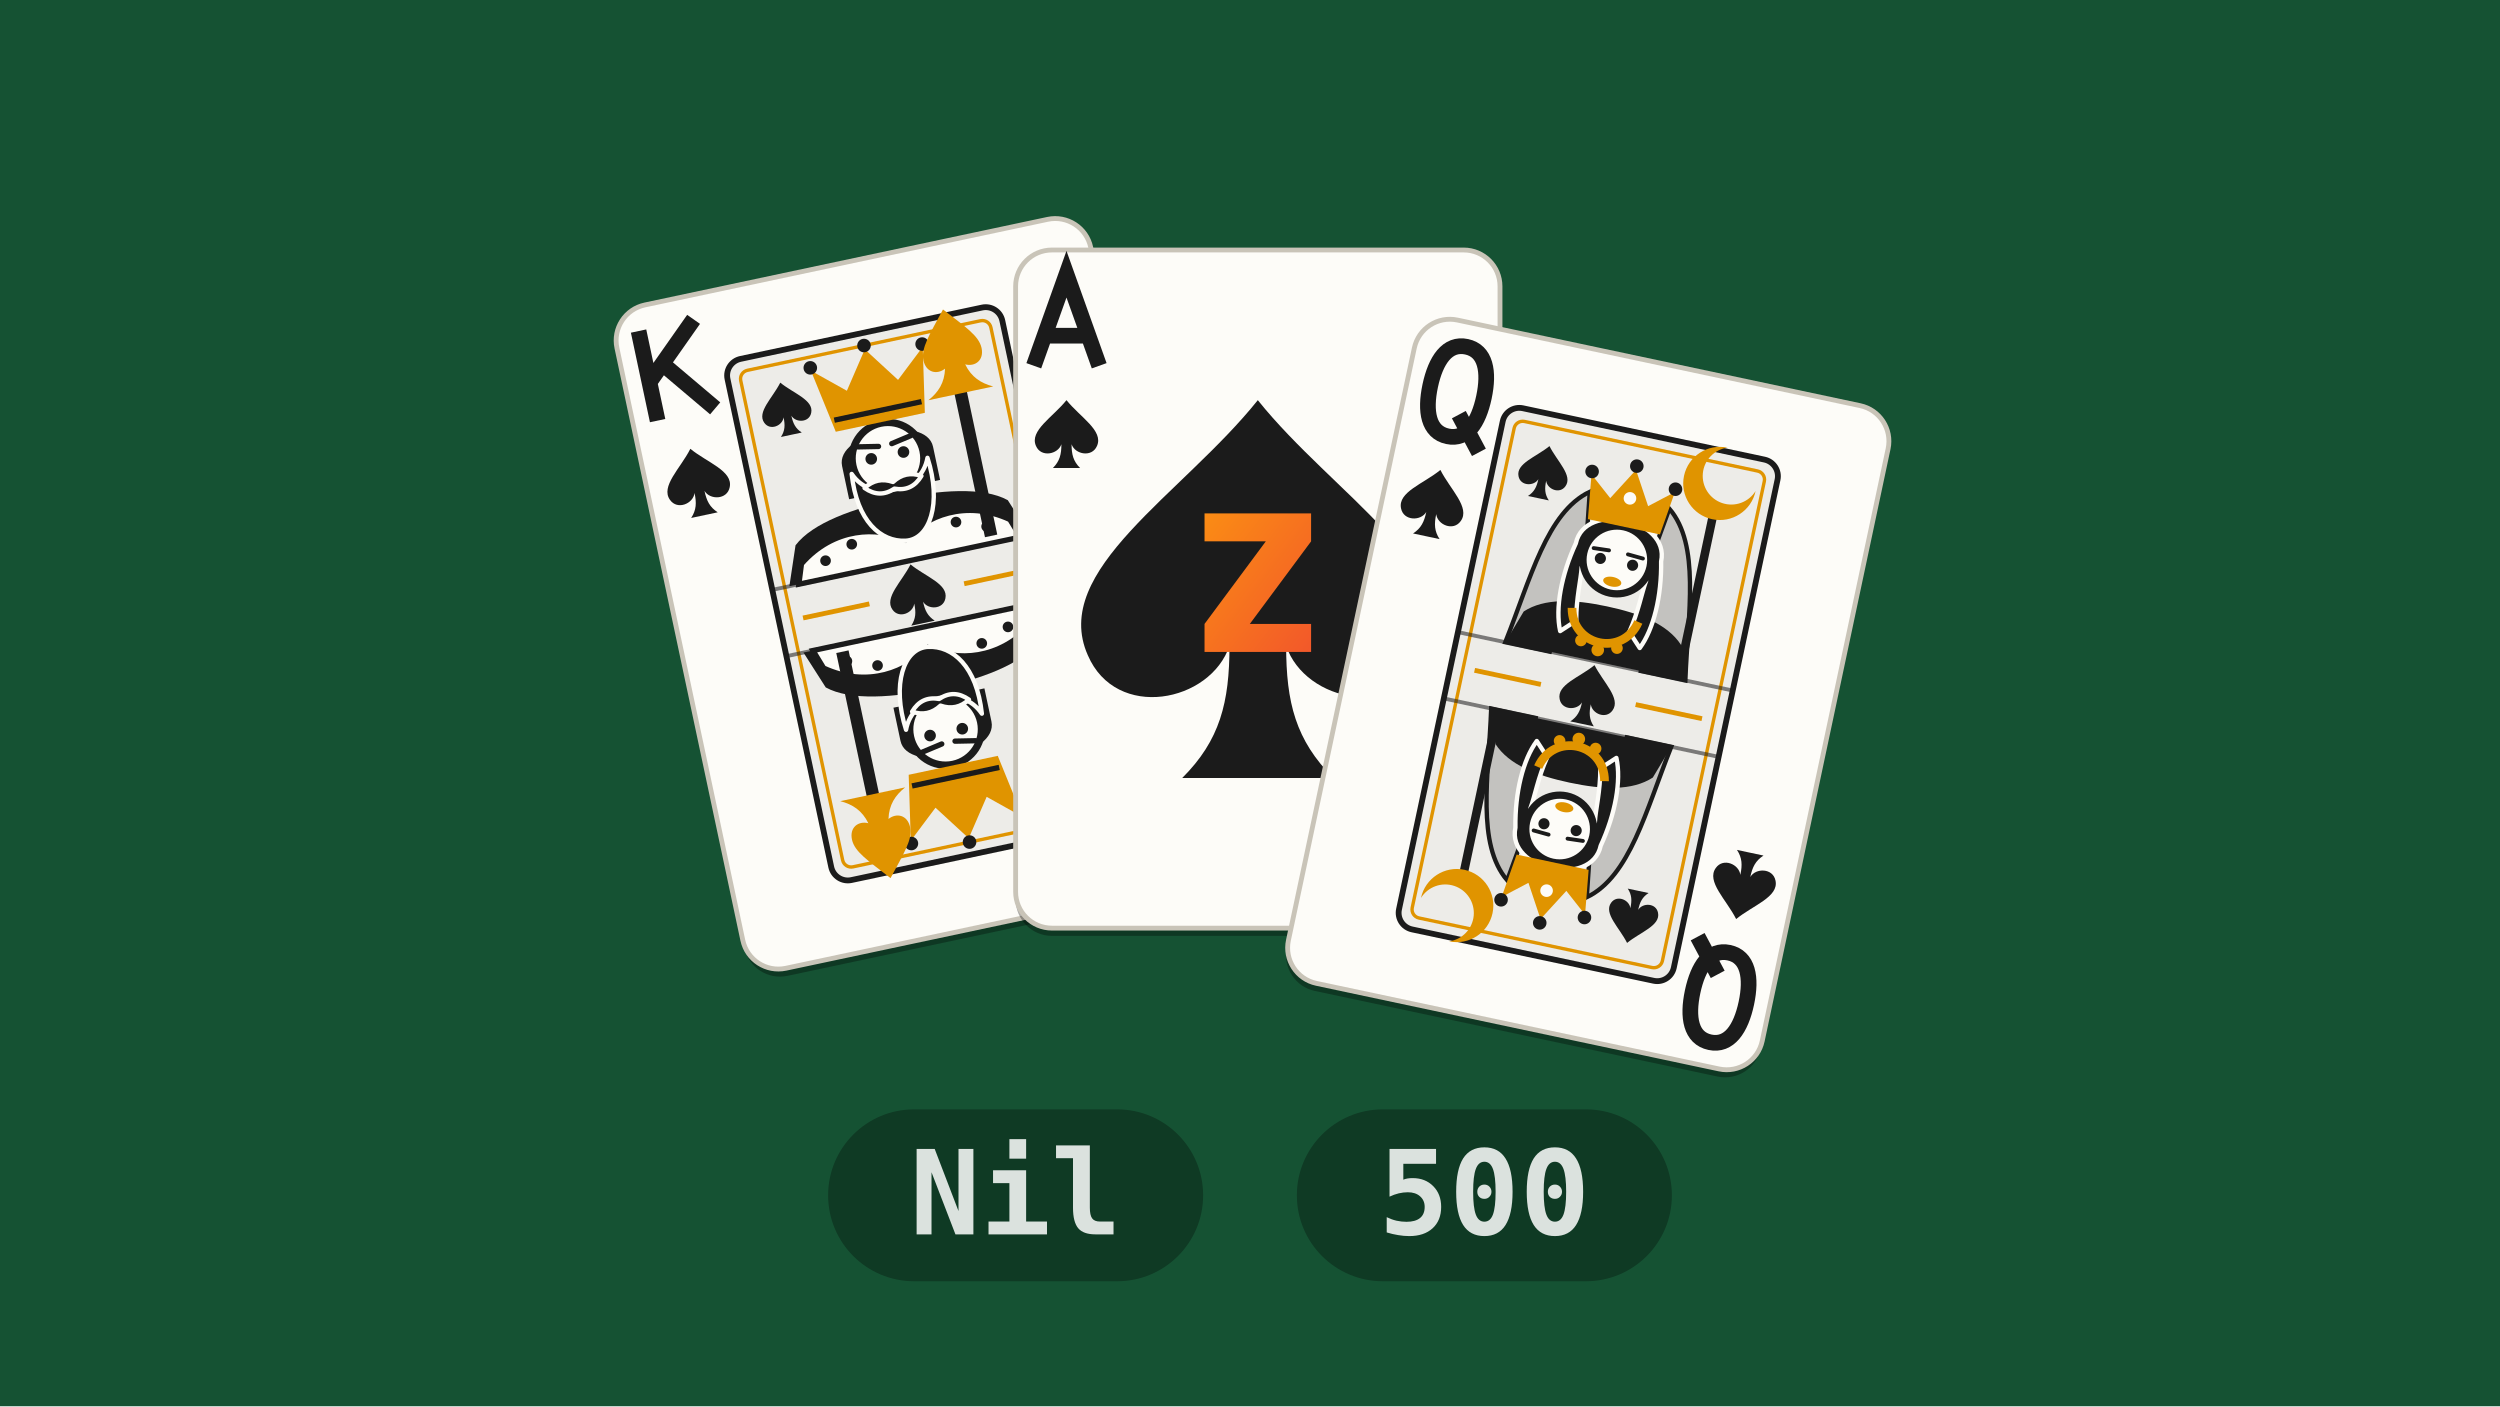
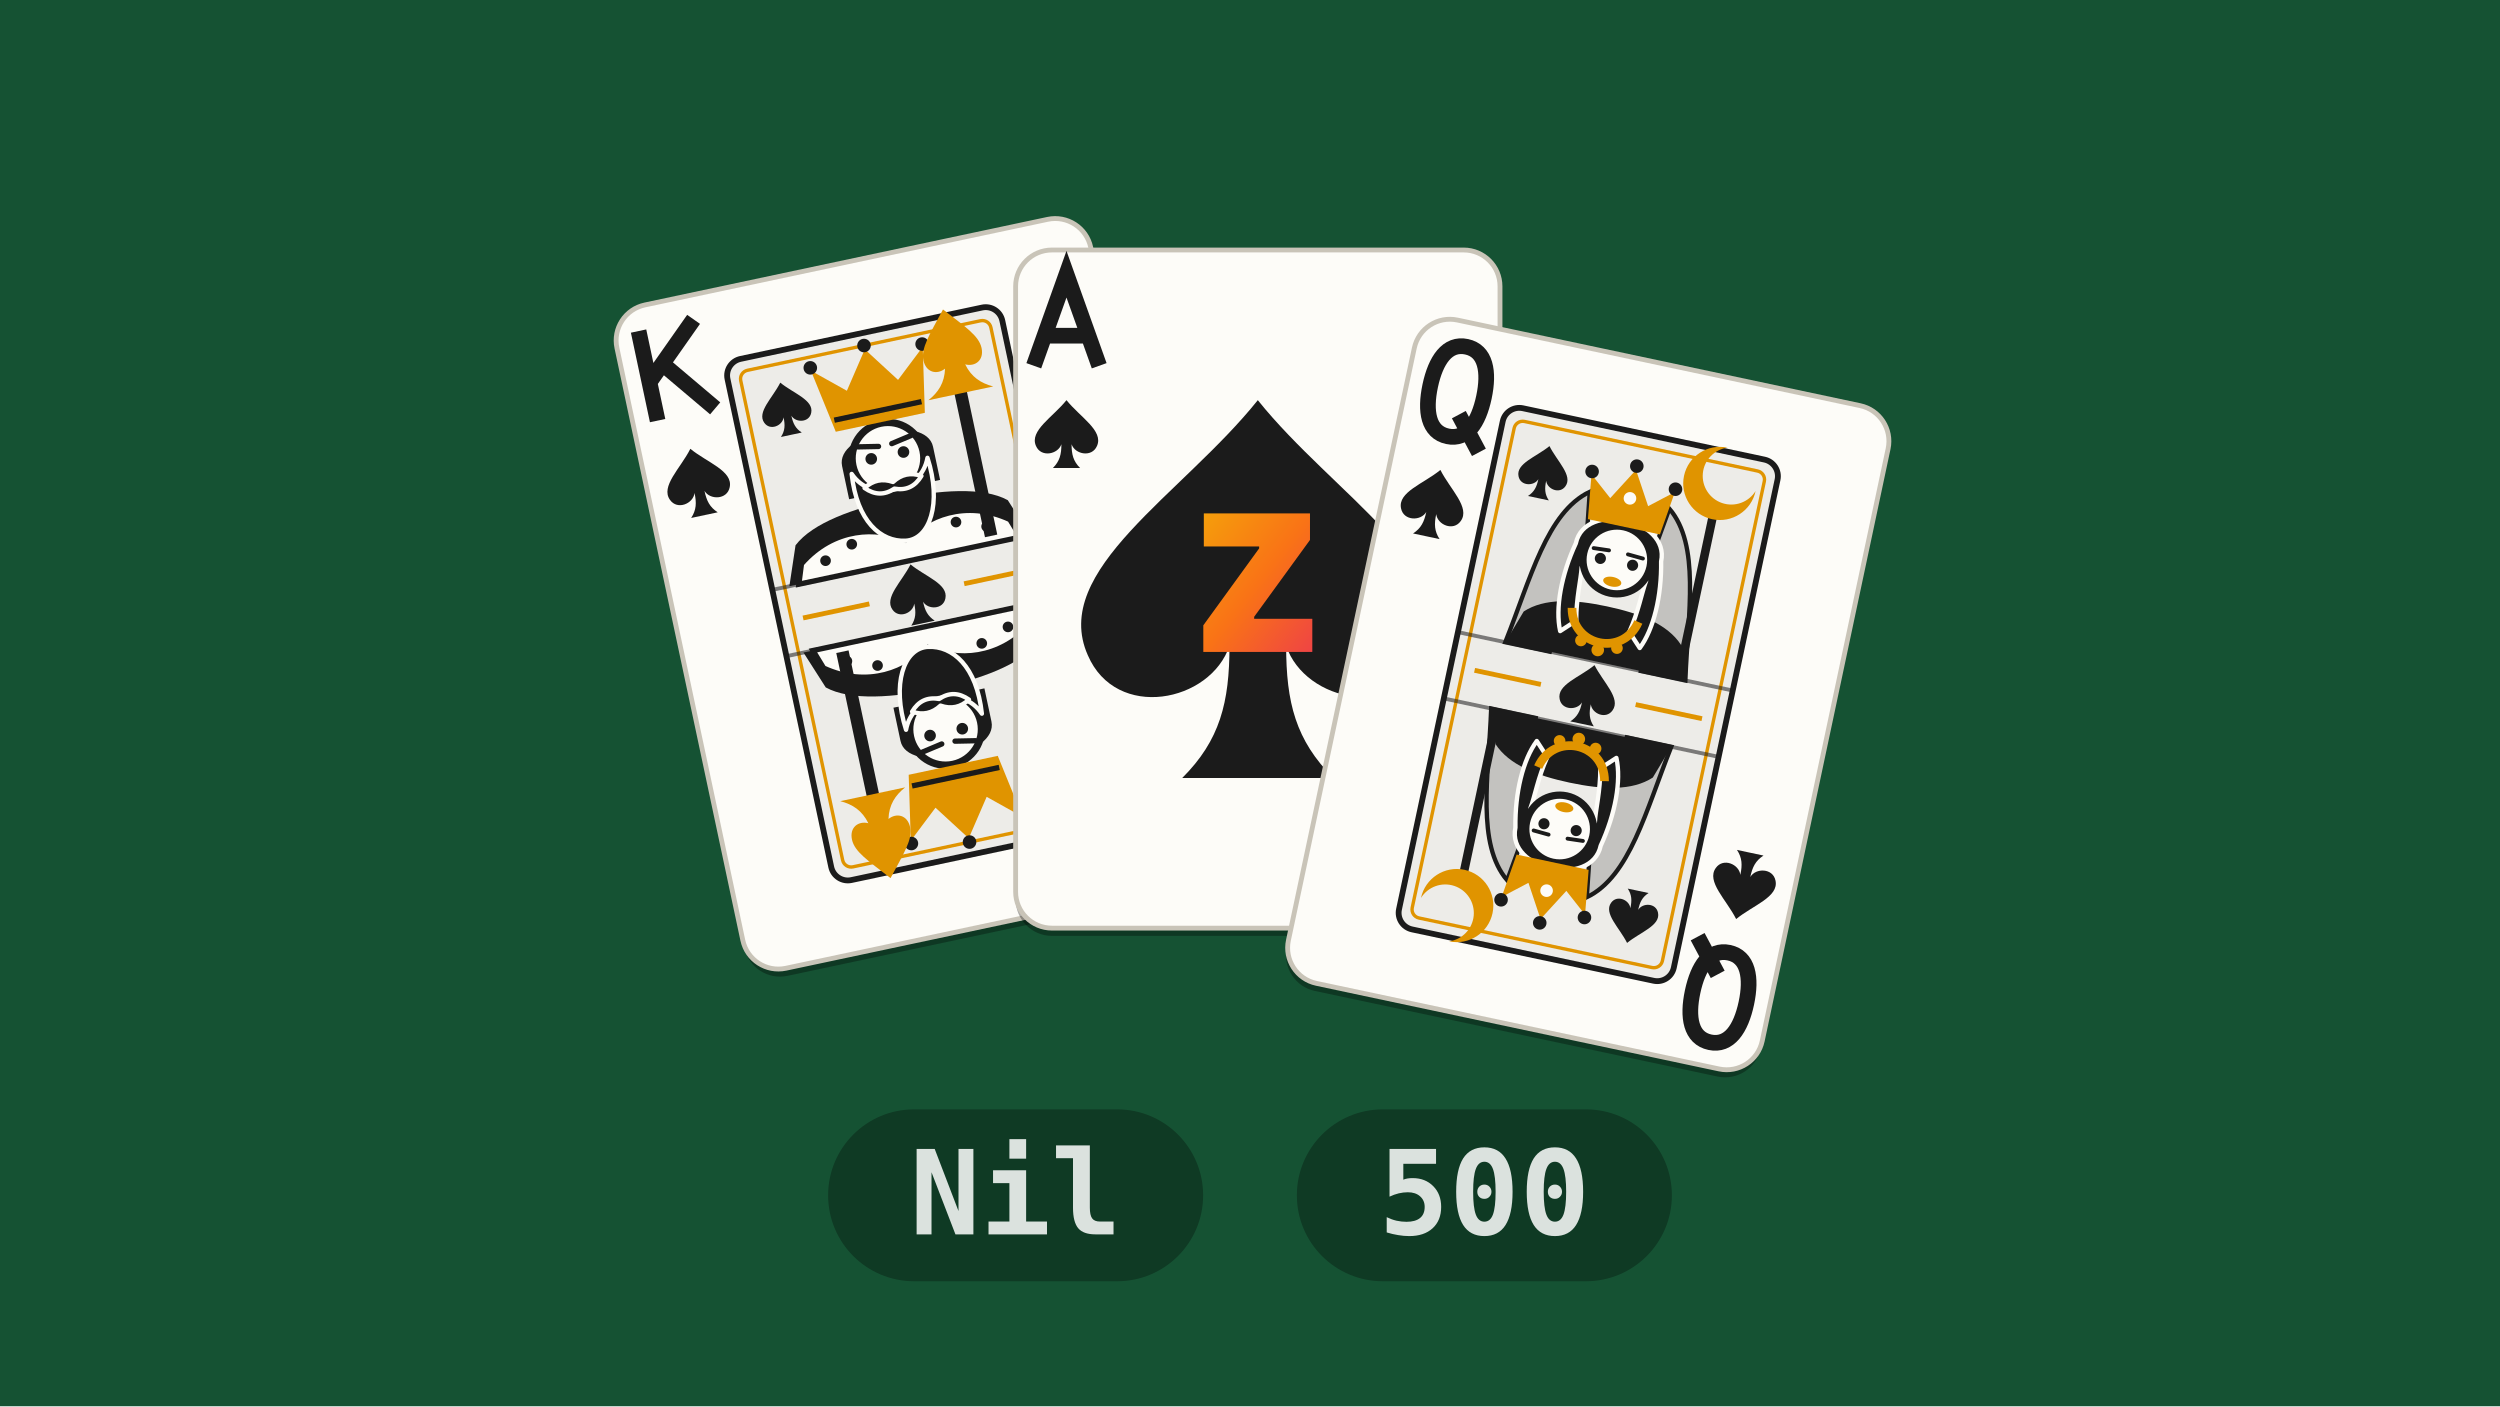
<svg xmlns="http://www.w3.org/2000/svg" width="320" height="180" viewBox="0 0 320 180">
  <defs>
    <symbol id="zc-s-3" overflow="visible">
      <path d="M0-10C-4-5-11-1-9 3.5-7.5 7-2.5 6-1.5 3-1.5 6-2 8-4 10h8C2 8 1.5 6 1.5 3 2.5 6 7.5 7 9 3.5 11-1 4-5 0-10z" />
    </symbol>
    <linearGradient id="zc-g-mark" x1="0" y1="0" x2="1" y2="1">
-       <stop offset="0" stop-color="#fb8c14" />
-       <stop offset="1" stop-color="#f2582a" />
+       <stop offset="0" stop-color="#f59e0b" />
+       <stop offset=".5" stop-color="#f97316" />
+       <stop offset="1" stop-color="#ef4444" />
    </linearGradient>
  </defs>
  <rect width="320" height="180" fill="#155233" />
  <g transform="translate(78 40) rotate(-12) scale(0.62)" style="color:#1b1b1b">
    <rect y="1.6" width="100" height="140" rx="7.5" fill="rgba(0,0,0,0.32)" />
    <rect width="100" height="140" rx="7.5" fill="#fdfcf8" stroke="#c9c4b8" />
    <svg width="100" height="140" viewBox="0 0 100 140" fill="currentColor" aria-hidden="true">
      <g class="zc-idx-std">
        <path transform="translate(3.75 5) scale(1.35)" d="M1 0V14M9.6 0 1 8M3.8 6 10 14" fill="none" stroke="currentColor" stroke-width="2.4" stroke-linejoin="miter" stroke-miterlimit="6" />
        <g transform="translate(10.5 38) scale(0.7)">
          <use href="#zc-s-3" />
        </g>
      </g>
      <g class="zc-idx-std" transform="rotate(180 50 70)">
        <path transform="translate(3.75 5) scale(1.35)" d="M1 0V14M9.6 0 1 8M3.8 6 10 14" fill="none" stroke="currentColor" stroke-width="2.4" stroke-linejoin="miter" stroke-miterlimit="6" />
        <g transform="translate(10.5 38) scale(0.7)">
          <use href="#zc-s-3" />
        </g>
      </g>
      <g class="zc-idx-row" display="none">
        <path transform="translate(4 5) scale(2.1)" d="M1 0V14M9.6 0 1 8M3.8 6 10 14" fill="none" stroke="currentColor" stroke-width="2.4" stroke-linejoin="miter" stroke-miterlimit="6" />
        <g transform="translate(60 21) scale(1.25)">
          <use href="#zc-s-3" />
        </g>
      </g>
      <g class="zc-big">
        <rect x="21" y="15" width="58" height="110" rx="3.5" fill="currentColor" fill-opacity="0.07" stroke="currentColor" stroke-width="1.2" />
        <rect class="zc-fine" x="23.6" y="17.6" width="52.8" height="104.8" rx="1.8" fill="none" stroke="#e09400" stroke-width="0.7" />
        <path d="M21 63H79" stroke="currentColor" stroke-width="0.8" opacity="0.55" />
        <path d="M21 77H79" stroke="currentColor" stroke-width="0.8" opacity="0.55" />
        <path d="M26 70H40M60 70H74" stroke="#e09400" stroke-width="1" />
        <g transform="translate(50 70) scale(0.62)">
          <use href="#zc-s-3" />
        </g>
        <g>
          <path d="M24.6 63 27.6 55C32 51.2 41 50 50 50S68 51.2 72.4 55L75.4 63z" />
          <path d="M28 59C36 53 45 54.6 50 58.6 55 54.6 64 53 72 59L73.4 63H26.6z" fill="#fdfcf8" stroke="currentColor" stroke-width="1.1" />
          <g fill="currentColor">
            <circle cx="33" cy="59.4" r="1.1" />
            <circle cx="39" cy="57.2" r="1.1" />
            <circle cx="61" cy="57.2" r="1.1" />
            <circle cx="67" cy="59.4" r="1.1" />
          </g>
          <path d="M40.4 41C40.4 34 59.6 34 59.6 41V48H40.4z" />
          <circle cx="50" cy="41.4" r="7.4" fill="#fdfcf8" stroke="currentColor" stroke-width="1.5" />
          <path d="M42 43C41 52.8 45 58 50 58.8S59 52.8 58 43C56.6 46.4 53.6 48 50 48S43.4 46.4 42 43z" stroke="#fdfcf8" stroke-width="0.9" stroke-linejoin="round" />
          <path d="M44 46.4Q47 44.6 50 46.4Q53 44.6 56 46.4Q53.4 49.2 50 47.8Q46.6 49.2 44 46.4z" stroke="#fdfcf8" stroke-width="0.9" stroke-linejoin="round" />
          <circle cx="46.6" cy="40.8" r="1.2" />
          <circle cx="53.4" cy="40.8" r="1.2" />
          <path d="M44.4 37.8 48.6 38.6M55.6 37.8 51.4 38.6" fill="none" stroke="currentColor" stroke-linecap="round" stroke-width="1.1" />
          <path d="M40.6 33.8 38.2 20.4 44.6 26 50 18.4 55.4 26 61.8 20.4 59.4 33.8z" fill="#e09400" />
          <path d="M40.8 31.4H59.2" stroke="currentColor" stroke-width="1.1" fill="none" />
          <g class="zc-fine">
            <circle cx="38.2" cy="19.8" r="1.4" />
            <circle cx="50" cy="17.6" r="1.4" />
            <circle cx="61.8" cy="19.8" r="1.4" />
          </g>
          <g transform="translate(67.5 61.5) scale(1.18) translate(-70 -61.5)">
            <path d="M70 61.5V34" stroke="currentColor" stroke-width="2.2" fill="none" />
            <path d="M70 21C66.8 24.8 64.8 26.8 64.8 29 64.8 31.2 66.6 32 68.2 31.2 67.6 33.6 66.2 35 64.2 36H75.8C73.8 35 72.4 33.6 71.8 31.2 73.4 32 75.2 31.2 75.2 29 75.2 26.8 73.2 24.8 70 21z" fill="#e09400" />
          </g>
          <g transform="translate(31.5 27) scale(0.55)">
            <use href="#zc-s-3" />
          </g>
        </g>
        <g transform="rotate(180 50 70)">
          <path d="M24.6 63 27.6 55C32 51.2 41 50 50 50S68 51.2 72.4 55L75.4 63z" />
          <path d="M28 59C36 53 45 54.6 50 58.6 55 54.6 64 53 72 59L73.4 63H26.6z" fill="#fdfcf8" stroke="currentColor" stroke-width="1.1" />
          <g fill="currentColor">
            <circle cx="33" cy="59.4" r="1.1" />
            <circle cx="39" cy="57.2" r="1.1" />
            <circle cx="61" cy="57.2" r="1.1" />
            <circle cx="67" cy="59.4" r="1.1" />
          </g>
          <path d="M40.4 41C40.4 34 59.6 34 59.6 41V48H40.4z" />
          <circle cx="50" cy="41.4" r="7.4" fill="#fdfcf8" stroke="currentColor" stroke-width="1.5" />
          <path d="M42 43C41 52.8 45 58 50 58.8S59 52.8 58 43C56.6 46.4 53.6 48 50 48S43.4 46.4 42 43z" stroke="#fdfcf8" stroke-width="0.9" stroke-linejoin="round" />
          <path d="M44 46.4Q47 44.6 50 46.4Q53 44.6 56 46.4Q53.4 49.2 50 47.8Q46.6 49.2 44 46.4z" stroke="#fdfcf8" stroke-width="0.9" stroke-linejoin="round" />
          <circle cx="46.6" cy="40.8" r="1.2" />
          <circle cx="53.4" cy="40.8" r="1.2" />
          <path d="M44.4 37.8 48.6 38.6M55.6 37.8 51.4 38.6" fill="none" stroke="currentColor" stroke-linecap="round" stroke-width="1.1" />
          <path d="M40.6 33.8 38.2 20.4 44.6 26 50 18.4 55.4 26 61.8 20.4 59.4 33.8z" fill="#e09400" />
          <path d="M40.8 31.4H59.2" stroke="currentColor" stroke-width="1.1" fill="none" />
          <g class="zc-fine">
            <circle cx="38.2" cy="19.8" r="1.4" />
            <circle cx="50" cy="17.6" r="1.4" />
            <circle cx="61.8" cy="19.8" r="1.4" />
          </g>
          <g transform="translate(67.5 61.5) scale(1.18) translate(-70 -61.5)">
            <path d="M70 61.5V34" stroke="currentColor" stroke-width="2.2" fill="none" />
            <path d="M70 21C66.8 24.8 64.8 26.8 64.8 29 64.8 31.2 66.6 32 68.2 31.2 67.6 33.6 66.2 35 64.2 36H75.8C73.8 35 72.4 33.6 71.8 31.2 73.4 32 75.2 31.2 75.2 29 75.2 26.8 73.2 24.8 70 21z" fill="#e09400" />
          </g>
          <g transform="translate(31.5 27) scale(0.55)">
            <use href="#zc-s-3" />
          </g>
        </g>
      </g>
      <g class="zc-small" display="none" transform="translate(50 128) scale(1.55) translate(-50 -63)">
        <path d="M24.6 63 27.6 55C32 51.2 41 50 50 50S68 51.2 72.4 55L75.4 63z" />
        <path d="M28 59C36 53 45 54.6 50 58.6 55 54.6 64 53 72 59L73.4 63H26.6z" fill="#fdfcf8" stroke="currentColor" stroke-width="1.1" />
        <path d="M40.4 41C40.4 34 59.6 34 59.6 41V48H40.4z" />
        <circle cx="50" cy="41.4" r="7.4" fill="#fdfcf8" stroke="currentColor" stroke-width="1.5" />
        <path d="M42 43C41 52.8 45 58 50 58.8S59 52.8 58 43C56.6 46.4 53.6 48 50 48S43.4 46.4 42 43z" stroke="#fdfcf8" stroke-width="0.9" stroke-linejoin="round" />
        <path d="M44 46.4Q47 44.6 50 46.4Q53 44.6 56 46.4Q53.4 49.2 50 47.8Q46.6 49.2 44 46.4z" stroke="#fdfcf8" stroke-width="0.9" stroke-linejoin="round" />
        <circle cx="46.6" cy="40.8" r="1.2" />
        <circle cx="53.4" cy="40.8" r="1.2" />
        <path d="M44.4 37.8 48.6 38.6M55.6 37.8 51.4 38.6" fill="none" stroke="currentColor" stroke-linecap="round" stroke-width="1.1" />
        <path d="M40.6 33.8 38.2 20.4 44.6 26 50 18.4 55.4 26 61.8 20.4 59.4 33.8z" fill="#e09400" />
        <path d="M40.8 31.4H59.2" stroke="currentColor" stroke-width="1.1" fill="none" />
        <g class="zc-fine">
          <circle cx="38.2" cy="19.8" r="1.4" />
          <circle cx="50" cy="17.6" r="1.4" />
          <circle cx="61.8" cy="19.8" r="1.4" />
        </g>
      </g>
    </svg>
  </g>
  <g transform="translate(130 32) scale(0.62)" style="color:#1b1b1b">
    <rect y="1.6" width="100" height="140" rx="7.5" fill="rgba(0,0,0,0.32)" />
    <rect width="100" height="140" rx="7.5" fill="#fdfcf8" stroke="#c9c4b8" />
    <svg width="100" height="140" viewBox="0 0 100 140" fill="currentColor" aria-hidden="true">
      <g class="zc-idx-std">
        <path transform="translate(3.75 5) scale(1.35)" d="M0 14 5 0 10 14M2.2 9.4H7.8" fill="none" stroke="currentColor" stroke-width="2.4" stroke-linejoin="miter" stroke-miterlimit="6" />
        <g transform="translate(10.5 38) scale(0.7)">
          <use href="#zc-s-3" />
        </g>
      </g>
      <g class="zc-idx-std" transform="rotate(180 50 70)">
        <path transform="translate(3.75 5) scale(1.35)" d="M0 14 5 0 10 14M2.2 9.4H7.8" fill="none" stroke="currentColor" stroke-width="2.4" stroke-linejoin="miter" stroke-miterlimit="6" />
        <g transform="translate(10.5 38) scale(0.7)">
          <use href="#zc-s-3" />
        </g>
      </g>
      <g class="zc-idx-row" display="none">
        <path transform="translate(4 5) scale(2.1)" d="M0 14 5 0 10 14M2.2 9.4H7.8" fill="none" stroke="currentColor" stroke-width="2.4" stroke-linejoin="miter" stroke-miterlimit="6" />
        <g transform="translate(60 21) scale(1.25)">
          <use href="#zc-s-3" />
        </g>
      </g>
      <g class="zc-big">
        <g transform="translate(50 70) scale(3.9)">
          <use href="#zc-s-3" />
        </g>
-         <path transform="translate(39 54.374) scale(0.55)" d="M0 0H40V10.5L17 41.5H40V52H0V41.5L23 10.5H0z" fill="url(#zc-g-mark)" />
+         <path transform="translate(50 68.674) scale(1.92256)" d="M-5.852 7.438L5.852 7.438L5.852 3.885L-0.392 3.885L-0.392 3.667L5.602 -4.583L5.602 -7.438L-5.798 -7.438L-5.798 -3.885L0.142 -3.885L0.142 -3.678L-5.852 4.583Z" fill="url(#zc-g-mark)" />
      </g>
      <g class="zc-small" display="none">
        <g transform="translate(50 92) scale(3.1)">
          <use href="#zc-s-3" />
        </g>
-         <path transform="translate(41.2 79.56) scale(0.44)" d="M0 0H40V10.5L17 41.5H40V52H0V41.5L23 10.5H0z" fill="url(#zc-g-mark)" />
+         <path transform="translate(50 91) scale(1.539392)" d="M-5.852 7.438L5.852 7.438L5.852 3.885L-0.392 3.885L-0.392 3.667L5.602 -4.583L5.602 -7.438L-5.798 -7.438L-5.798 -3.885L0.142 -3.885L0.142 -3.678L-5.852 4.583Z" fill="url(#zc-g-mark)" />
      </g>
    </svg>
  </g>
  <g transform="translate(182 40) rotate(12) scale(0.62)" style="color:#1b1b1b">
    <rect y="1.6" width="100" height="140" rx="7.5" fill="rgba(0,0,0,0.32)" />
    <rect width="100" height="140" rx="7.5" fill="#fdfcf8" stroke="#c9c4b8" />
    <svg width="100" height="140" viewBox="0 0 100 140" fill="currentColor" aria-hidden="true">
      <g class="zc-idx-std">
        <path transform="translate(3.75 5) scale(1.35)" d="M5 0C2 0 .8 3 .8 7S2 14 5 14 9.2 11 9.2 7 8 0 5 0zM6 10.4 10.2 15.4" fill="none" stroke="currentColor" stroke-width="2.4" stroke-linejoin="miter" stroke-miterlimit="6" />
        <g transform="translate(10.5 38) scale(0.7)">
          <use href="#zc-s-3" />
        </g>
      </g>
      <g class="zc-idx-std" transform="rotate(180 50 70)">
        <path transform="translate(3.75 5) scale(1.35)" d="M5 0C2 0 .8 3 .8 7S2 14 5 14 9.2 11 9.2 7 8 0 5 0zM6 10.4 10.2 15.4" fill="none" stroke="currentColor" stroke-width="2.4" stroke-linejoin="miter" stroke-miterlimit="6" />
        <g transform="translate(10.5 38) scale(0.7)">
          <use href="#zc-s-3" />
        </g>
      </g>
      <g class="zc-idx-row" display="none">
        <path transform="translate(4 5) scale(2.1)" d="M5 0C2 0 .8 3 .8 7S2 14 5 14 9.2 11 9.2 7 8 0 5 0zM6 10.4 10.2 15.4" fill="none" stroke="currentColor" stroke-width="2.4" stroke-linejoin="miter" stroke-miterlimit="6" />
        <g transform="translate(60 21) scale(1.25)">
          <use href="#zc-s-3" />
        </g>
      </g>
      <g class="zc-big">
        <rect x="21" y="15" width="58" height="110" rx="3.5" fill="currentColor" fill-opacity="0.07" stroke="currentColor" stroke-width="1.2" />
        <rect class="zc-fine" x="23.6" y="17.6" width="52.8" height="104.8" rx="1.8" fill="none" stroke="#e09400" stroke-width="0.7" />
        <path d="M21 63H79" stroke="currentColor" stroke-width="0.8" opacity="0.55" />
        <path d="M21 77H79" stroke="currentColor" stroke-width="0.8" opacity="0.55" />
        <path d="M26 70H40M60 70H74" stroke="#e09400" stroke-width="1" />
        <g transform="translate(50 70) scale(0.62)">
          <use href="#zc-s-3" />
        </g>
        <g>
          <path d="M41.6 29C33.8 35 33.4 49 31 63H40.4C41 55 41.4 44 42.6 36z" fill="currentColor" fill-opacity="0.2" stroke="currentColor" stroke-width="0.9" />
          <path d="M58.4 29C66.2 35 66.6 49 69 63H59.6C59 55 58.6 44 57.4 36z" fill="currentColor" fill-opacity="0.2" stroke="currentColor" stroke-width="0.9" />
          <path d="M31 63 33.4 56C37 52.4 43 51.4 50 51.4S63 52.4 66.6 56L69 63z" />
          <path d="M41 40C41 31 59 31 59 40C60.6 47 60.4 54 58.4 58.4L55.6 55.6C56.6 51 56.4 47.2 56.8 44.6H43.2C43.6 47.2 43.4 51 44.4 55.6L41.6 58.4C39.6 54 39.4 47 41 40z" stroke="#fdfcf8" stroke-width="0.9" stroke-linejoin="round" />
          <circle cx="50" cy="41.6" r="7" fill="#fdfcf8" stroke="currentColor" stroke-width="1.5" />
          <path d="M42.4 34.6 41.2 25.4 46 29.4 50 22.6 54 29.4 58.8 25.4 57.6 34.6z" fill="#e09400" />
          <circle cx="50" cy="28.6" r="1.3" fill="#fdfcf8" />
          <g class="zc-fine">
            <circle cx="41.2" cy="24.8" r="1.4" />
            <circle cx="58.8" cy="24.8" r="1.4" />
            <circle cx="50" cy="21.8" r="1.4" />
          </g>
          <circle cx="46.6" cy="42" r="1.15" />
          <circle cx="53.4" cy="42" r="1.15" />
          <path d="M44.8 40.2 48 40M52 40 55.2 40.2" fill="none" stroke="currentColor" stroke-linecap="round" stroke-width="0.8" />
          <ellipse cx="50" cy="46.2" rx="1.9" ry="1" fill="#e09400" />
          <path d="M43 53.2C44.6 61 55.4 61 57 53.2" fill="none" stroke="#e09400" stroke-width="1.8" />
          <circle cx="46.2" cy="59.4" r="1.2" fill="#e09400" />
          <circle cx="50" cy="60.6" r="1.3" fill="#e09400" />
          <circle cx="53.8" cy="59.4" r="1.2" fill="#e09400" />
          <g transform="translate(67.5 61.5) scale(1.18) translate(-70 -61.5)">
            <path d="M70 61.5V32" stroke="currentColor" stroke-width="1.5" fill="none" />
            <path d="M70 21.4a6.4 6.4 0 1 0 6.4 6.4 5 5 0 1 1-6.4-6.4z" fill="#e09400" />
          </g>
          <g transform="translate(31.5 27) scale(0.55)">
            <use href="#zc-s-3" />
          </g>
        </g>
        <g transform="rotate(180 50 70)">
          <path d="M41.6 29C33.8 35 33.4 49 31 63H40.4C41 55 41.4 44 42.6 36z" fill="currentColor" fill-opacity="0.2" stroke="currentColor" stroke-width="0.9" />
          <path d="M58.4 29C66.2 35 66.6 49 69 63H59.6C59 55 58.6 44 57.4 36z" fill="currentColor" fill-opacity="0.2" stroke="currentColor" stroke-width="0.9" />
          <path d="M31 63 33.4 56C37 52.4 43 51.4 50 51.4S63 52.4 66.6 56L69 63z" />
          <path d="M41 40C41 31 59 31 59 40C60.6 47 60.4 54 58.4 58.4L55.6 55.6C56.6 51 56.4 47.2 56.8 44.6H43.2C43.6 47.2 43.4 51 44.4 55.6L41.6 58.4C39.6 54 39.4 47 41 40z" stroke="#fdfcf8" stroke-width="0.9" stroke-linejoin="round" />
          <circle cx="50" cy="41.6" r="7" fill="#fdfcf8" stroke="currentColor" stroke-width="1.5" />
          <path d="M42.4 34.6 41.2 25.4 46 29.4 50 22.6 54 29.4 58.8 25.4 57.6 34.6z" fill="#e09400" />
          <circle cx="50" cy="28.6" r="1.3" fill="#fdfcf8" />
          <g class="zc-fine">
            <circle cx="41.2" cy="24.8" r="1.4" />
            <circle cx="58.8" cy="24.8" r="1.4" />
            <circle cx="50" cy="21.8" r="1.4" />
          </g>
          <circle cx="46.6" cy="42" r="1.15" />
          <circle cx="53.4" cy="42" r="1.15" />
          <path d="M44.8 40.2 48 40M52 40 55.2 40.2" fill="none" stroke="currentColor" stroke-linecap="round" stroke-width="0.8" />
          <ellipse cx="50" cy="46.2" rx="1.9" ry="1" fill="#e09400" />
          <path d="M43 53.2C44.6 61 55.4 61 57 53.2" fill="none" stroke="#e09400" stroke-width="1.8" />
          <circle cx="46.2" cy="59.4" r="1.2" fill="#e09400" />
          <circle cx="50" cy="60.6" r="1.3" fill="#e09400" />
          <circle cx="53.8" cy="59.4" r="1.2" fill="#e09400" />
          <g transform="translate(67.5 61.5) scale(1.18) translate(-70 -61.5)">
            <path d="M70 61.5V32" stroke="currentColor" stroke-width="1.5" fill="none" />
            <path d="M70 21.4a6.4 6.4 0 1 0 6.4 6.4 5 5 0 1 1-6.4-6.4z" fill="#e09400" />
          </g>
          <g transform="translate(31.5 27) scale(0.55)">
            <use href="#zc-s-3" />
          </g>
        </g>
      </g>
      <g class="zc-small" display="none" transform="translate(50 128) scale(1.55) translate(-50 -63)">
        <path d="M41.6 29C33.8 35 33.4 49 31 63H40.4C41 55 41.4 44 42.6 36z" fill="currentColor" fill-opacity="0.2" stroke="currentColor" stroke-width="0.9" />
        <path d="M58.4 29C66.2 35 66.6 49 69 63H59.6C59 55 58.6 44 57.4 36z" fill="currentColor" fill-opacity="0.2" stroke="currentColor" stroke-width="0.9" />
        <path d="M31 63 33.4 56C37 52.4 43 51.4 50 51.4S63 52.4 66.6 56L69 63z" />
        <path d="M41 40C41 31 59 31 59 40C60.6 47 60.4 54 58.4 58.4L55.6 55.6C56.6 51 56.4 47.2 56.8 44.6H43.2C43.6 47.2 43.4 51 44.4 55.6L41.6 58.4C39.6 54 39.4 47 41 40z" stroke="#fdfcf8" stroke-width="0.9" stroke-linejoin="round" />
        <circle cx="50" cy="41.6" r="7" fill="#fdfcf8" stroke="currentColor" stroke-width="1.5" />
        <path d="M42.4 34.6 41.2 25.4 46 29.4 50 22.6 54 29.4 58.8 25.4 57.6 34.6z" fill="#e09400" />
        <circle cx="50" cy="28.6" r="1.3" fill="#fdfcf8" />
        <g class="zc-fine">
          <circle cx="41.2" cy="24.8" r="1.4" />
          <circle cx="58.8" cy="24.8" r="1.4" />
          <circle cx="50" cy="21.8" r="1.4" />
        </g>
        <circle cx="46.6" cy="42" r="1.15" />
        <circle cx="53.4" cy="42" r="1.15" />
        <path d="M44.8 40.2 48 40M52 40 55.2 40.2" fill="none" stroke="currentColor" stroke-linecap="round" stroke-width="0.8" />
        <ellipse cx="50" cy="46.2" rx="1.9" ry="1" fill="#e09400" />
        <path d="M43 53.2C44.6 61 55.4 61 57 53.2" fill="none" stroke="#e09400" stroke-width="1.8" />
      </g>
    </svg>
  </g>
  <rect x="106" y="142" width="48" height="22" rx="11" fill="rgba(0,0,0,0.3)" />
  <text x="130" y="158" font-size="15" font-weight="700" text-anchor="middle" fill="rgba(255,255,255,0.85)" font-family="ui-monospace,Menlo,monospace">Nil</text>
  <rect x="166" y="142" width="48" height="22" rx="11" fill="rgba(0,0,0,0.3)" />
  <text x="190" y="158" font-size="15" font-weight="700" text-anchor="middle" fill="rgba(255,255,255,0.85)" font-family="ui-monospace,Menlo,monospace">500</text>
</svg>
